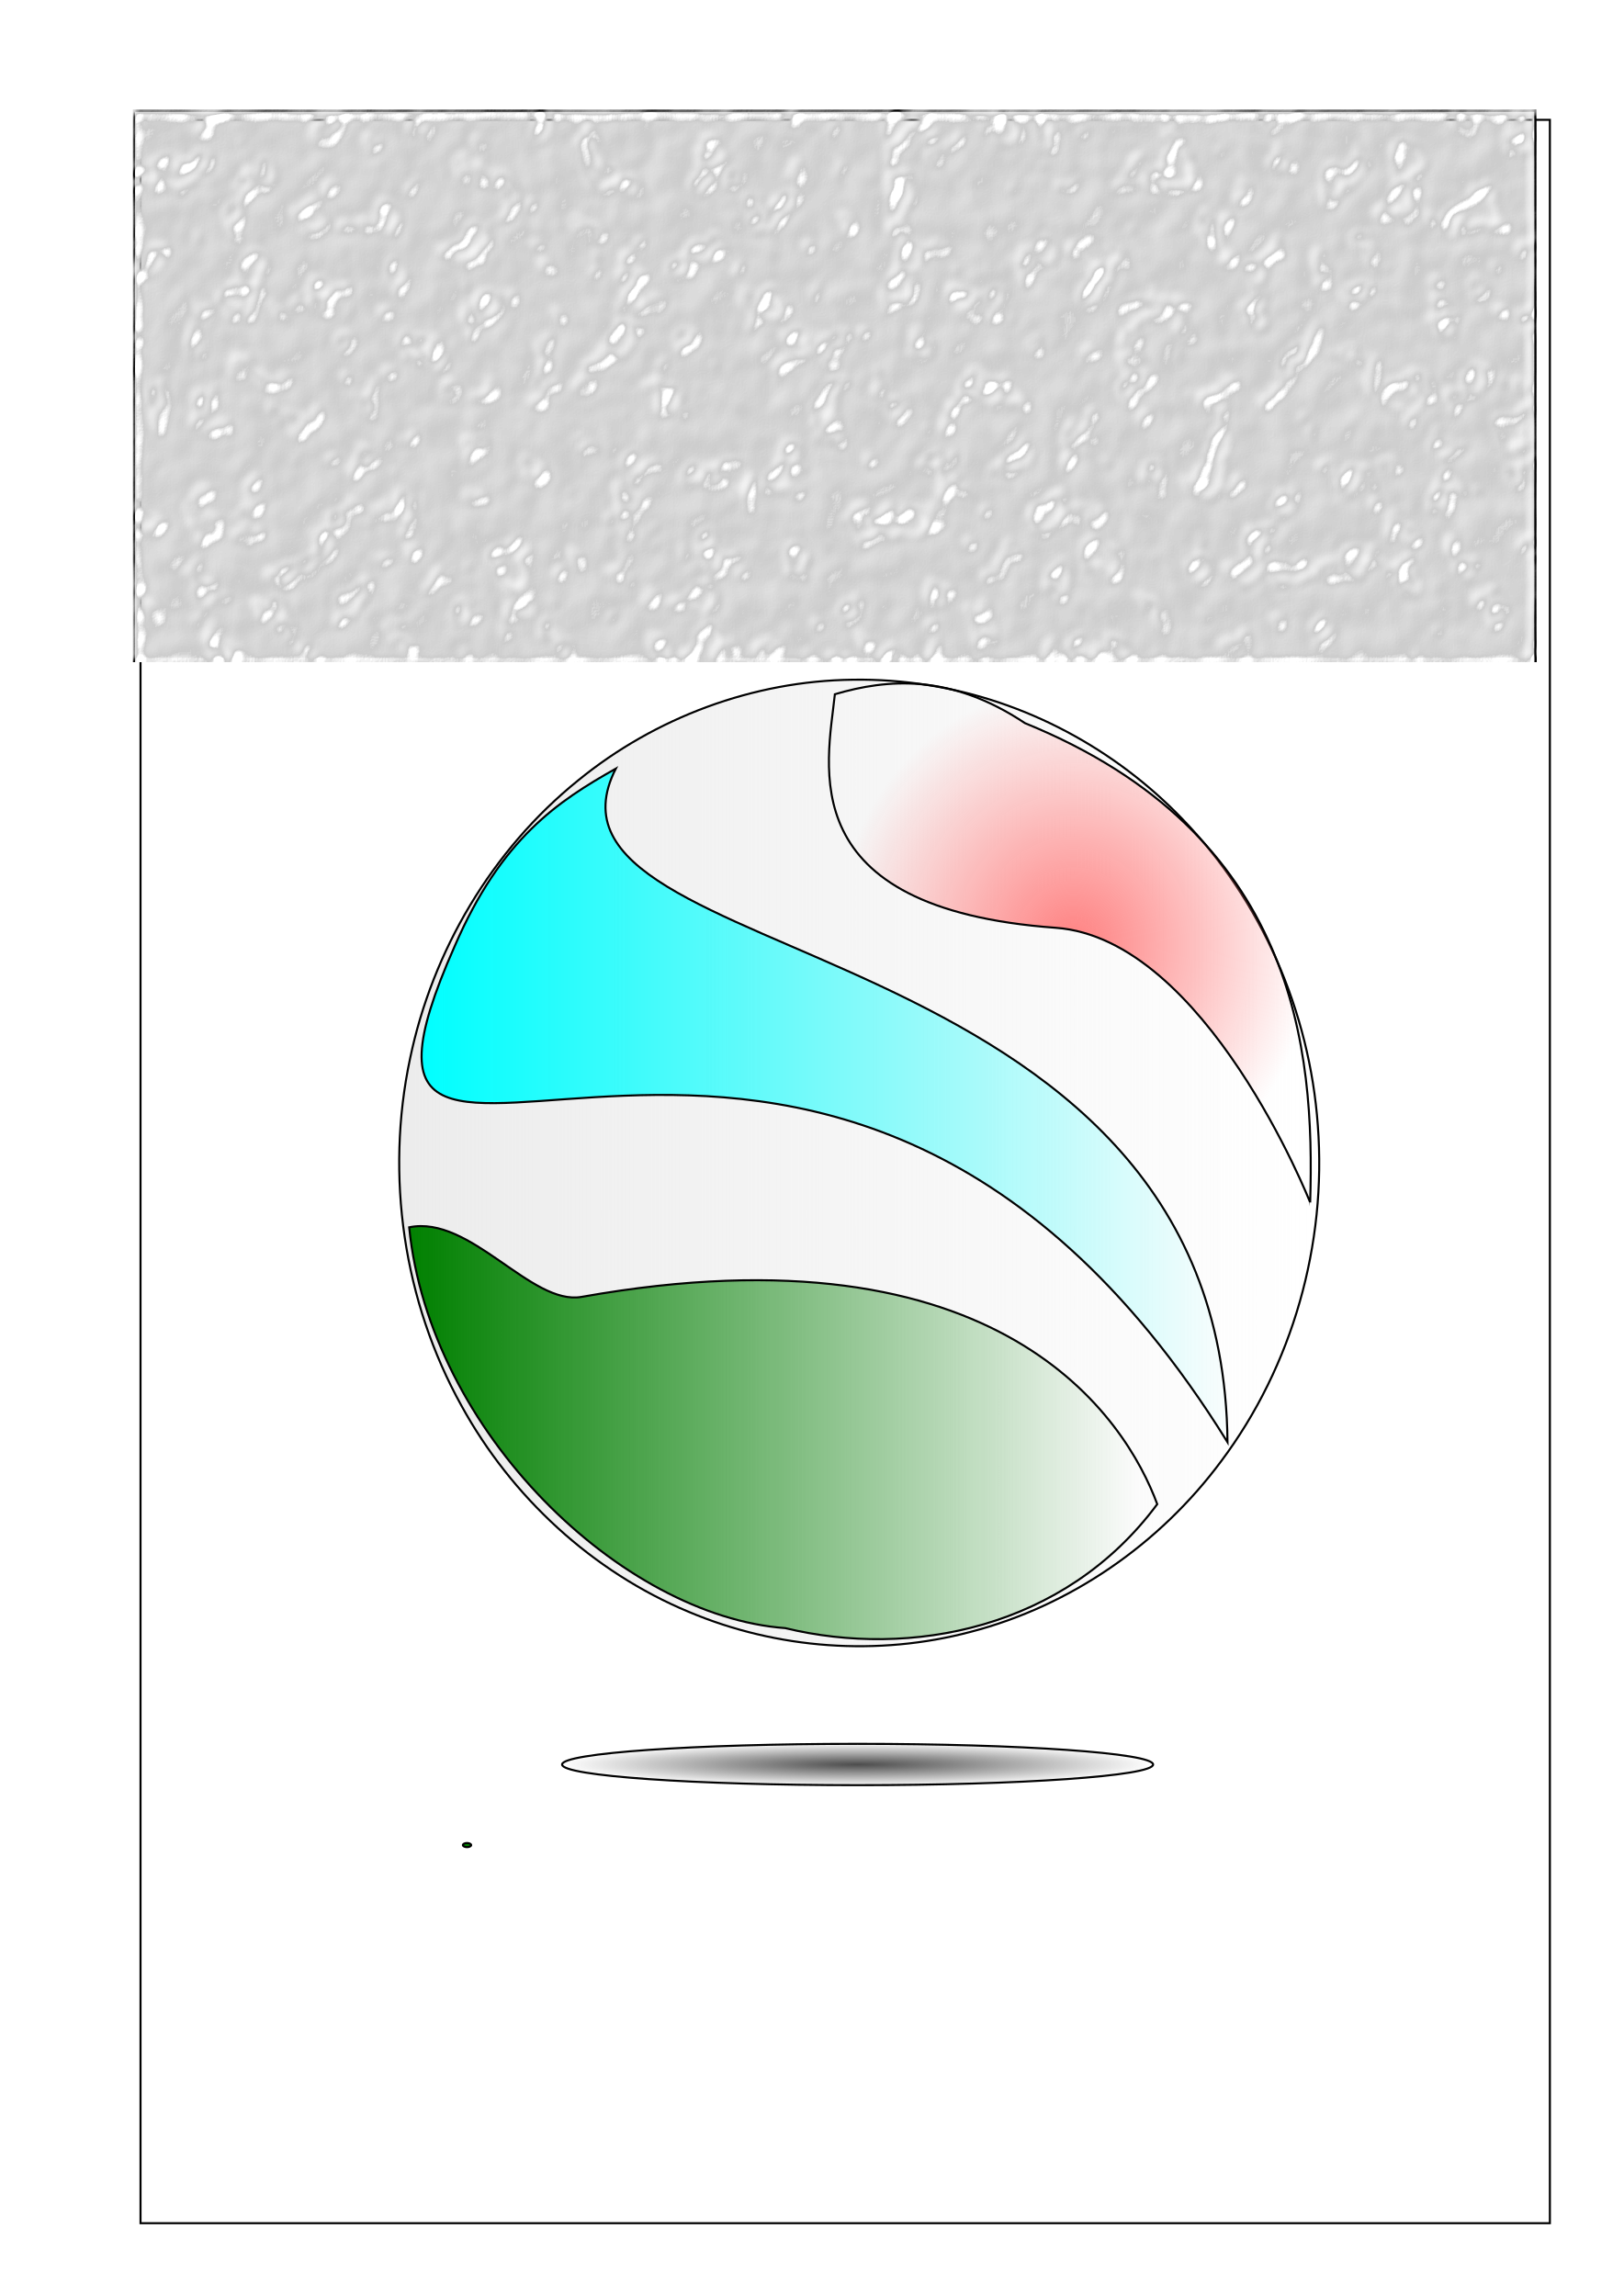
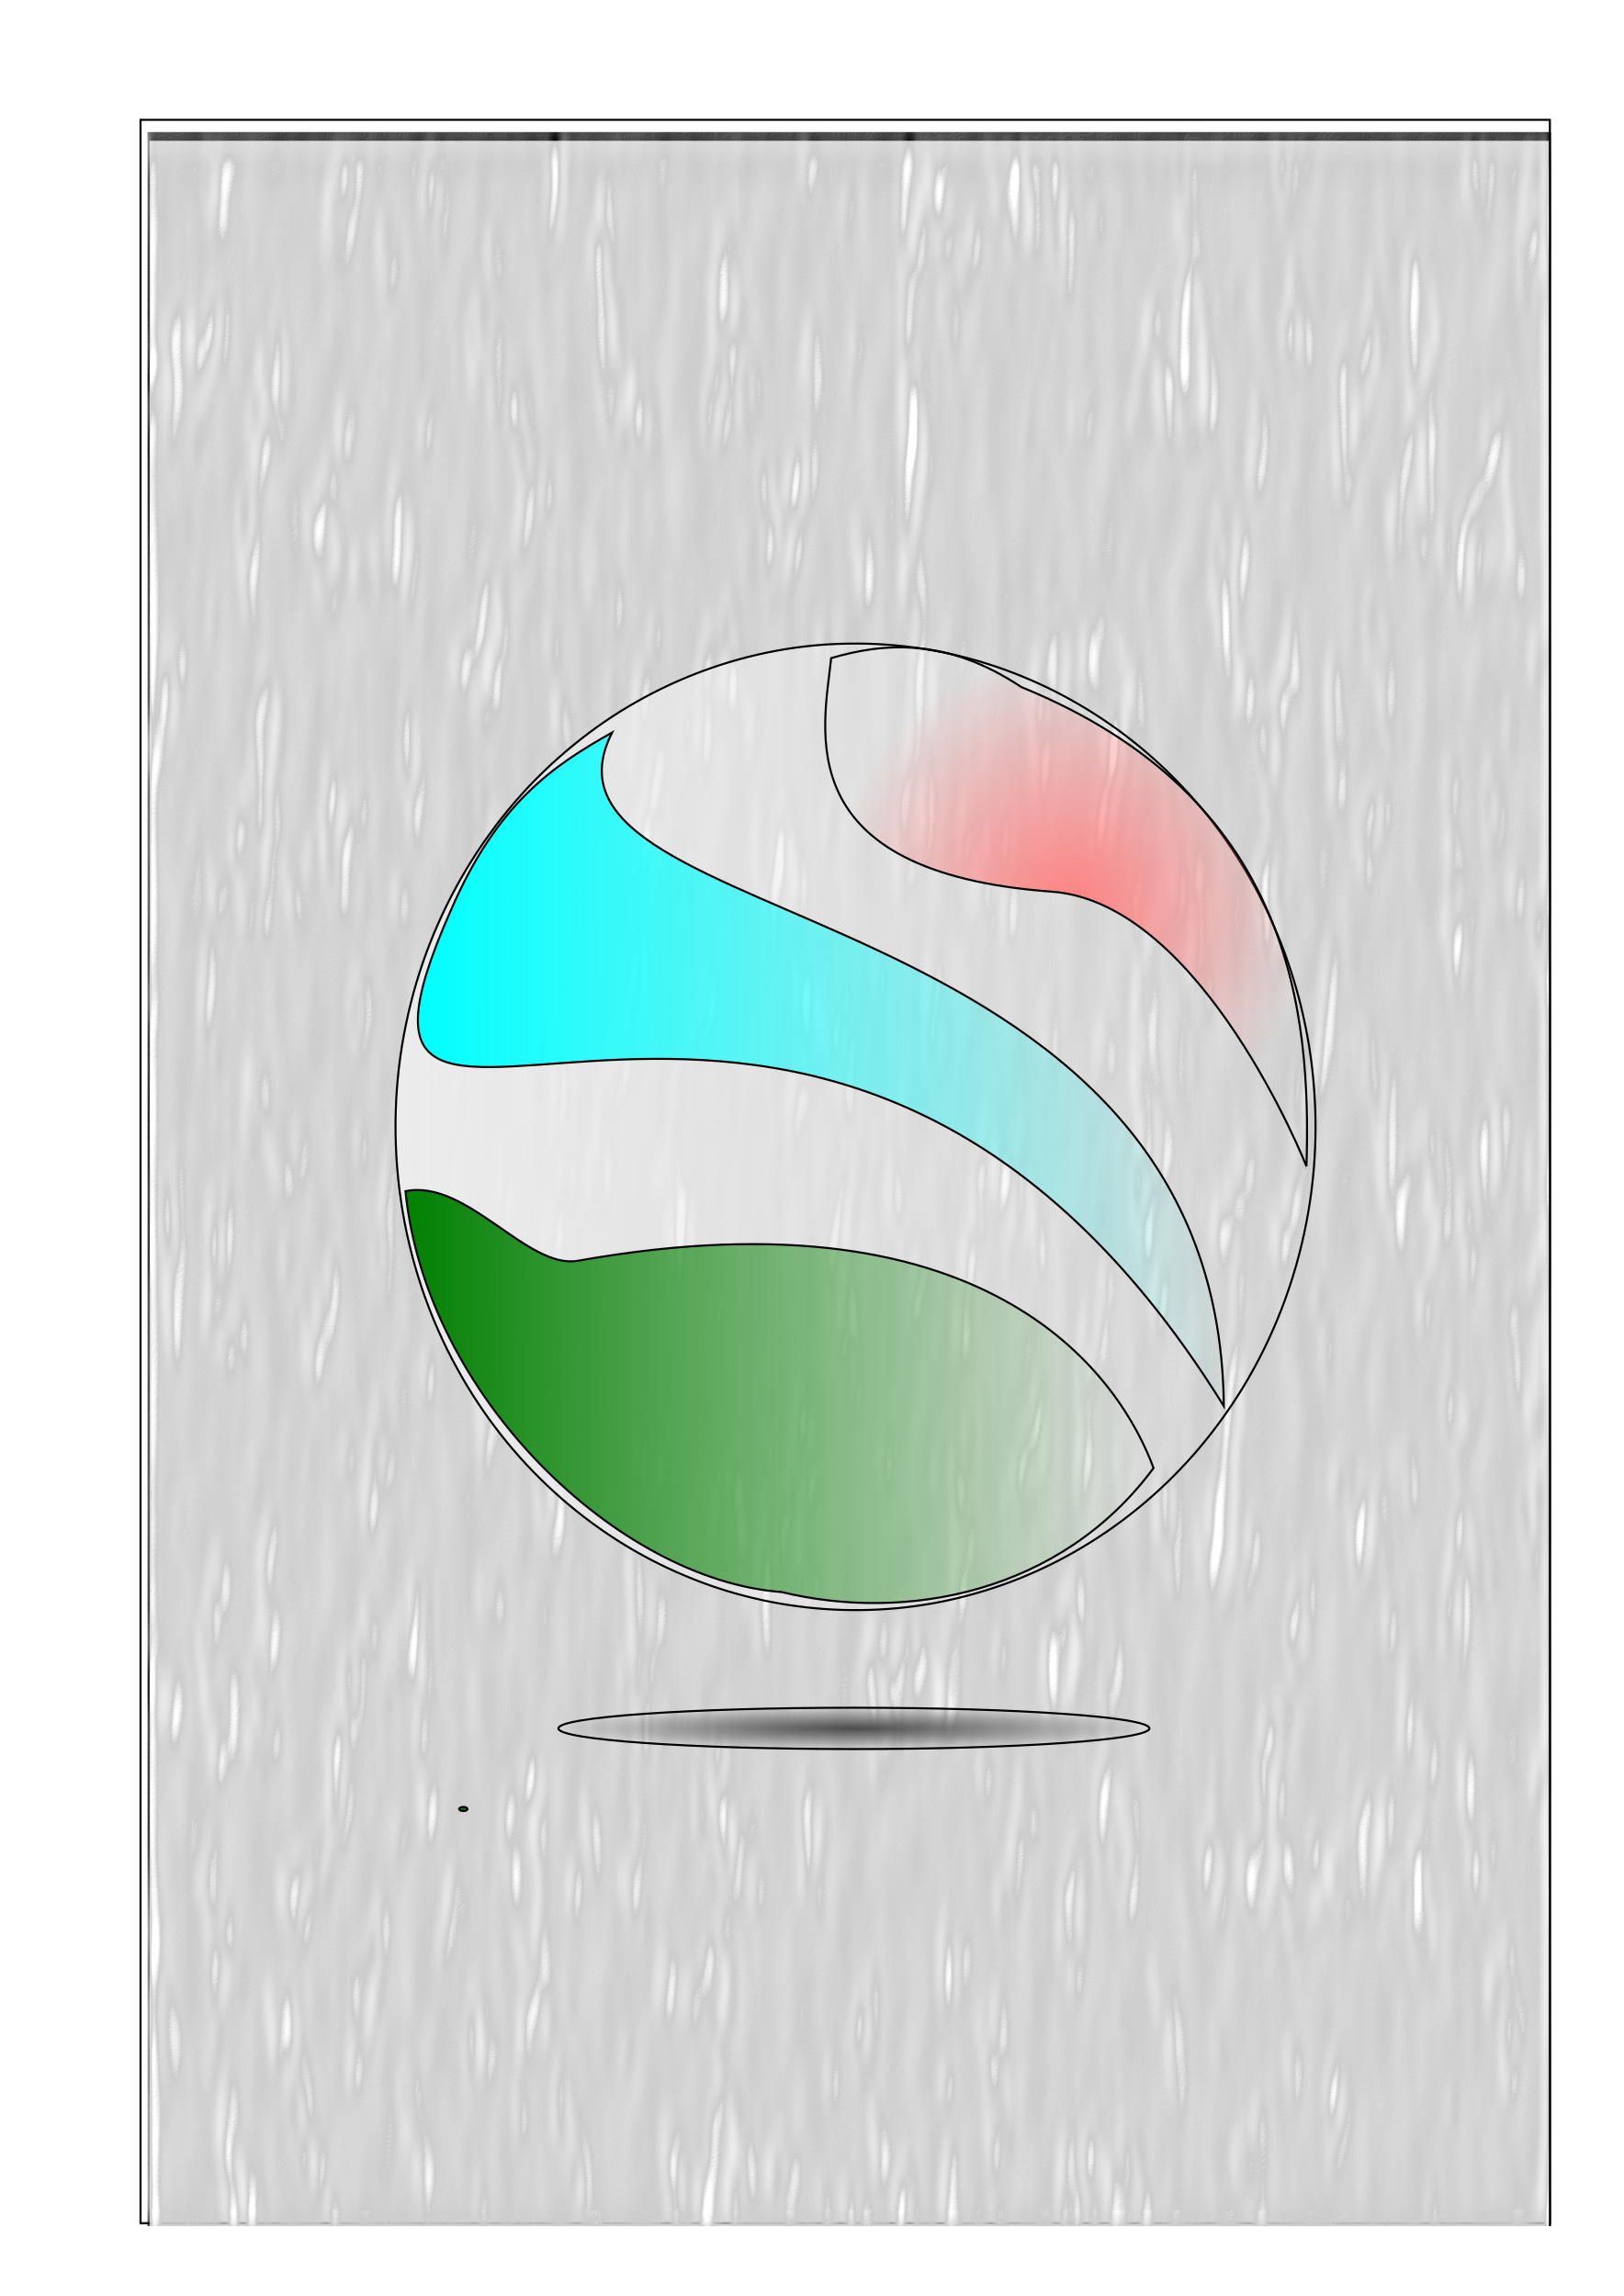
<svg xmlns="http://www.w3.org/2000/svg" xmlns:xlink="http://www.w3.org/1999/xlink" width="210mm" height="297mm" viewBox="0 0 210 297" version="1.1" id="svg882">
  <defs id="defs876">
-     <linearGradient id="linearGradient1501">
-       <stop style="stop-color:#ececec;stop-opacity:1;" offset="0" id="stop1497" />
-       <stop style="stop-color:#ececec;stop-opacity:0;" offset="1" id="stop1499" />
-     </linearGradient>
-     <linearGradient id="linearGradient1491">
-       <stop style="stop-color:#4d4d4d;stop-opacity:1;" offset="0" id="stop1487" />
-       <stop style="stop-color:#4d4d4d;stop-opacity:0;" offset="1" id="stop1489" />
-     </linearGradient>
-     <linearGradient id="linearGradient1479">
-       <stop style="stop-color:#008000;stop-opacity:1;" offset="0" id="stop1475" />
-       <stop style="stop-color:#008000;stop-opacity:0;" offset="1" id="stop1477" />
-     </linearGradient>
-     <linearGradient id="linearGradient1469">
-       <stop style="stop-color:#00ffff;stop-opacity:1;" offset="0" id="stop1465" />
-       <stop style="stop-color:#00ffff;stop-opacity:0;" offset="1" id="stop1467" />
-     </linearGradient>
-     <linearGradient id="linearGradient1457">
-       <stop style="stop-color:#ff8080;stop-opacity:1;" offset="0" id="stop1453" />
-       <stop style="stop-color:#ff8080;stop-opacity:0;" offset="1" id="stop1455" />
-     </linearGradient>
-     <radialGradient xlink:href="#linearGradient1457" id="radialGradient1461" cx="138.799" cy="122.331" fx="138.799" fy="122.331" r="30.858" gradientTransform="matrix(1,0,0,1.092804,0,-11.35276)" gradientUnits="userSpaceOnUse" />
-     <linearGradient xlink:href="#linearGradient1469" id="linearGradient1471" x1="54.467" y1="144.396" x2="160.498" y2="144.396" gradientUnits="userSpaceOnUse" />
-     <linearGradient xlink:href="#linearGradient1479" id="linearGradient1481" x1="52.776" y1="184.704" x2="147.142" y2="184.704" gradientUnits="userSpaceOnUse" />
-     <radialGradient xlink:href="#linearGradient1491" id="radialGradient1495" cx="110.917" cy="228.248" fx="110.917" fy="228.248" r="38.352" gradientTransform="matrix(1,0,0,0.07313826,0,211.5545)" gradientUnits="userSpaceOnUse" />
-     <linearGradient xlink:href="#linearGradient1501" id="linearGradient1503" x1="52.028" y1="150.435" x2="170.222" y2="150.435" gradientUnits="userSpaceOnUse" />
    <filter style="color-interpolation-filters:sRGB" id="filter1609" x="-0.1" y="-0.1" width="1.15" height="0.972">
      <feGaussianBlur result="result0" in="SourceGraphic" stdDeviation="0.5" id="feGaussianBlur1583" />
      <feTurbulence baseFrequency="0.2" seed="300" numOctaves="10" result="result1" type="fractalNoise" id="feTurbulence1585" />
      <feGaussianBlur stdDeviation="4" result="result8" id="feGaussianBlur1587" />
      <feDisplacementMap result="result7" in2="result8" scale="5" in="SourceGraphic" xChannelSelector="R" id="feDisplacementMap1589" yChannelSelector="A" />
      <feComposite result="result2" operator="in" in2="result1" in="result7" id="feComposite1591" />
      <feComposite k3="3" in2="result2" in="result0" operator="arithmetic" id="feComposite1593" k1="0" k2="0" k4="0" />
      <feBlend result="fbSourceGraphic" mode="multiply" in2="result2" id="feBlend1595" />
      <feColorMatrix values="1 0 0 -1 0 1 0 1 -1 0 1 0 0 -1 0 -1.8 -0.5 0 5.7 -3.5 " in="fbSourceGraphic" result="fbSourceGraphicAlpha" id="feColorMatrix1597" />
      <feGaussianBlur stdDeviation="0.5" in="fbSourceGraphicAlpha" result="result0" id="feGaussianBlur1599" />
      <feSpecularLighting result="result6" surfaceScale="-5" specularExponent="5" id="feSpecularLighting1603">
        <feDistantLight azimuth="225" elevation="25" id="feDistantLight1601" />
      </feSpecularLighting>
      <feComposite in2="result6" in="SourceGraphic" result="result2" operator="in" id="feComposite1605" />
      <feComposite in="result2" result="result4" operator="arithmetic" k2="1" k3="1" in2="result2" id="feComposite1607" k1="0" k4="0" />
    </filter>
+     <linearGradient xlink:href="#linearGradient1501" id="linearGradient1503" x1="52.028" y1="150.435" x2="170.222" y2="150.435" gradientUnits="userSpaceOnUse" gradientTransform="translate(-0.4777901,-4.669978)" />
+     <linearGradient id="linearGradient1501">
+       <stop style="stop-color:#ececec;stop-opacity:1;" offset="0" id="stop1497" />
+       <stop style="stop-color:#ececec;stop-opacity:0;" offset="1" id="stop1499" />
+     </linearGradient>
+     <radialGradient xlink:href="#linearGradient1457" id="radialGradient1461" cx="138.799" cy="122.331" fx="138.799" fy="122.331" r="30.858" gradientTransform="matrix(1,0,0,1.092804,-0.4777901,-16.02274)" gradientUnits="userSpaceOnUse" />
+     <linearGradient id="linearGradient1457">
+       <stop style="stop-color:#ff8080;stop-opacity:1;" offset="0" id="stop1453" />
+       <stop style="stop-color:#ff8080;stop-opacity:0;" offset="1" id="stop1455" />
+     </linearGradient>
+     <linearGradient xlink:href="#linearGradient1469" id="linearGradient1471" x1="54.467" y1="144.396" x2="160.498" y2="144.396" gradientUnits="userSpaceOnUse" gradientTransform="translate(-0.4777901,-4.669978)" />
+     <linearGradient id="linearGradient1469">
+       <stop style="stop-color:#00ffff;stop-opacity:1;" offset="0" id="stop1465" />
+       <stop style="stop-color:#00ffff;stop-opacity:0;" offset="1" id="stop1467" />
+     </linearGradient>
+     <linearGradient xlink:href="#linearGradient1479" id="linearGradient1481" x1="52.776" y1="184.704" x2="147.142" y2="184.704" gradientUnits="userSpaceOnUse" gradientTransform="translate(-0.4777901,-4.669978)" />
+     <linearGradient id="linearGradient1479">
+       <stop style="stop-color:#008000;stop-opacity:1;" offset="0" id="stop1475" />
+       <stop style="stop-color:#008000;stop-opacity:0;" offset="1" id="stop1477" />
+     </linearGradient>
+     <radialGradient xlink:href="#linearGradient1491" id="radialGradient1495" cx="110.917" cy="228.248" fx="110.917" fy="228.248" r="38.352" gradientTransform="matrix(1,0,0,0.07313826,-0.4777901,206.8845)" gradientUnits="userSpaceOnUse" />
+     <linearGradient id="linearGradient1491">
+       <stop style="stop-color:#4d4d4d;stop-opacity:1;" offset="0" id="stop1487" />
+       <stop style="stop-color:#4d4d4d;stop-opacity:0;" offset="1" id="stop1489" />
+     </linearGradient>
  </defs>
  <g id="layer1">
-     <circle style="fill:none;stroke-width:0.265" id="path884" cx="110.747" cy="138.717" r="42.711" />
    <ellipse style="fill:none;stroke-width:0.265" id="path1447" cx="91.848" cy="125.488" rx="38.176" ry="48.381" />
-     <path id="path1449" style="fill:url(#linearGradient1503);fill-opacity:1;stroke:#000000;stroke-width:0.265;stroke-opacity:1" d="M 110.299,87.924 C 97.434,88.074 84.742,92.813 74.79,100.933 c -11.154,9 -18.853,22.025 -21.76,36.023 -3.211,15.128 -0.855,31.389 6.668,44.91 6.489,11.803 16.938,21.458 29.4,26.643 11.42,4.824 24.439,5.766 36.428,2.583 12.917,-3.349 24.473,-11.374 32.409,-22.073 9.247,-12.334 13.676,-28.08 12.504,-43.432 -1.051,-14.71 -7.258,-29.045 -17.532,-39.661 -8.715,-9.076 -20.365,-15.33 -32.811,-17.295 -3.238,-0.515 -6.518,-0.758 -9.797,-0.707 z" />
-     <path style="fill:url(#radialGradient1461);fill-opacity:1;stroke:#000000;stroke-width:0.265px;stroke-linecap:butt;stroke-linejoin:miter;stroke-opacity:1" d="m 107.977,89.803 c -0.968,9.172 -5.724,27.708 28.562,30.212 19.418,1.418 32.92,35.52 32.91,35.536 0.614,-19.804 -1.752,-47.702 -36.883,-62.007 -9.621,-6.413 -17.774,-5.748 -24.589,-3.742 z" id="path1451" />
-     <path style="fill:url(#linearGradient1471);fill-opacity:1;stroke:#000000;stroke-width:0.265px;stroke-linecap:butt;stroke-linejoin:miter;stroke-opacity:1" d="M 79.646,99.424 C 66.235,125.801 158.147,119.075 158.758,186.554 106.346,102.109 36.473,172.863 58.799,122.409 64.844,108.414 72.203,103.627 79.646,99.424 Z" id="path1463" />
-     <path style="fill:url(#linearGradient1481);fill-opacity:1;stroke:#000000;stroke-width:0.265px;stroke-linecap:butt;stroke-linejoin:miter;stroke-opacity:1" d="m 52.919,158.758 c 7.925,-1.635 15.771,10.164 22.3,9 54.431,-9.707 70.409,15.881 74.452,26.814 -11.978,16.16 -31.966,19.959 -48.109,16.036 C 80.457,209.055 55.576,185.318 52.919,158.758 Z" id="path1473" />
-     <ellipse style="fill:#008000;stroke:#000000;stroke-width:0.265;stroke-opacity:1" id="path1483" cx="60.403" cy="238.672" rx="0.535" ry="0.267" />
-     <ellipse style="fill:url(#radialGradient1495);stroke:#000000;stroke-width:0.265;stroke-opacity:1;fill-opacity:1" id="path1485" cx="110.917" cy="228.248" rx="38.22" ry="2.673" />
    <rect style="fill:none;stroke:#000000;stroke-width:0.265;stroke-opacity:1" id="rect1505" width="182.278" height="272.08" x="18.174" y="15.502" />
-     <path id="rect1581" style="fill:#cccccc;stroke:#000000;stroke-width:0.265;stroke-opacity:1;filter:url(#filter1609)" d="M 18.174,15.502 V 88.199 H 199.383 V 15.502 Z" transform="matrix(1.00022,0,0,1.125532,-0.8563367,-3.147158)" />
+     <path id="rect1581" style="fill:#cccccc;stroke:#000000;stroke-width:0.265;stroke-opacity:1;filter:url(#filter1609)" d="M 18.174,15.502 V 88.199 H 199.383 V 15.502 Z" transform="matrix(1.00022,0,0,4.264352,1.025359,-48.45977)" />
+     <circle style="fill:none;stroke-width:0.265" id="path884" cx="110.269" cy="134.047" r="42.711" />
+     <path id="path1449" style="fill:url(#linearGradient1503);fill-opacity:1;stroke:#000000;stroke-width:0.265;stroke-opacity:1" d="M 109.821,83.254 C 96.956,83.404 84.264,88.143 74.312,96.263 63.158,105.262 55.459,118.288 52.552,132.286 c -3.211,15.128 -0.855,31.389 6.668,44.91 6.489,11.803 16.938,21.458 29.4,26.643 11.42,4.824 24.439,5.766 36.428,2.583 12.917,-3.349 24.473,-11.374 32.409,-22.073 9.247,-12.334 13.676,-28.08 12.504,-43.432 -1.051,-14.71 -7.258,-29.045 -17.532,-39.661 -8.715,-9.076 -20.365,-15.33 -32.811,-17.295 -3.238,-0.515 -6.518,-0.758 -9.797,-0.707 z" />
+     <path style="fill:url(#radialGradient1461);fill-opacity:1;stroke:#000000;stroke-width:0.265px;stroke-linecap:butt;stroke-linejoin:miter;stroke-opacity:1" d="m 107.499,85.133 c -0.968,9.172 -5.724,27.708 28.562,30.212 19.418,1.418 32.92,35.52 32.91,35.536 0.614,-19.804 -1.752,-47.702 -36.883,-62.007 -9.621,-6.413 -17.774,-5.748 -24.589,-3.742 z" id="path1451" />
+     <path style="fill:url(#linearGradient1471);fill-opacity:1;stroke:#000000;stroke-width:0.265px;stroke-linecap:butt;stroke-linejoin:miter;stroke-opacity:1" d="M 79.169,94.754 C 65.757,121.131 157.669,114.405 158.28,181.884 105.868,97.439 35.995,168.193 58.322,117.739 64.366,103.744 71.725,98.957 79.169,94.754 Z" id="path1463" />
+     <path style="fill:url(#linearGradient1481);fill-opacity:1;stroke:#000000;stroke-width:0.265px;stroke-linecap:butt;stroke-linejoin:miter;stroke-opacity:1" d="m 52.442,154.088 c 7.925,-1.635 15.771,10.164 22.3,9 54.431,-9.707 70.409,15.881 74.452,26.814 -11.978,16.16 -31.966,19.959 -48.109,16.036 -21.106,-1.554 -45.986,-25.291 -48.643,-51.85 z" id="path1473" />
+     <ellipse style="fill:#008000;stroke:#000000;stroke-width:0.265;stroke-opacity:1" id="path1483" cx="59.925" cy="234.002" rx="0.535" ry="0.267" />
+     <ellipse style="fill:url(#radialGradient1495);fill-opacity:1;stroke:#000000;stroke-width:0.265;stroke-opacity:1" id="path1485" cx="110.439" cy="223.578" rx="38.22" ry="2.673" />
  </g>
</svg>
